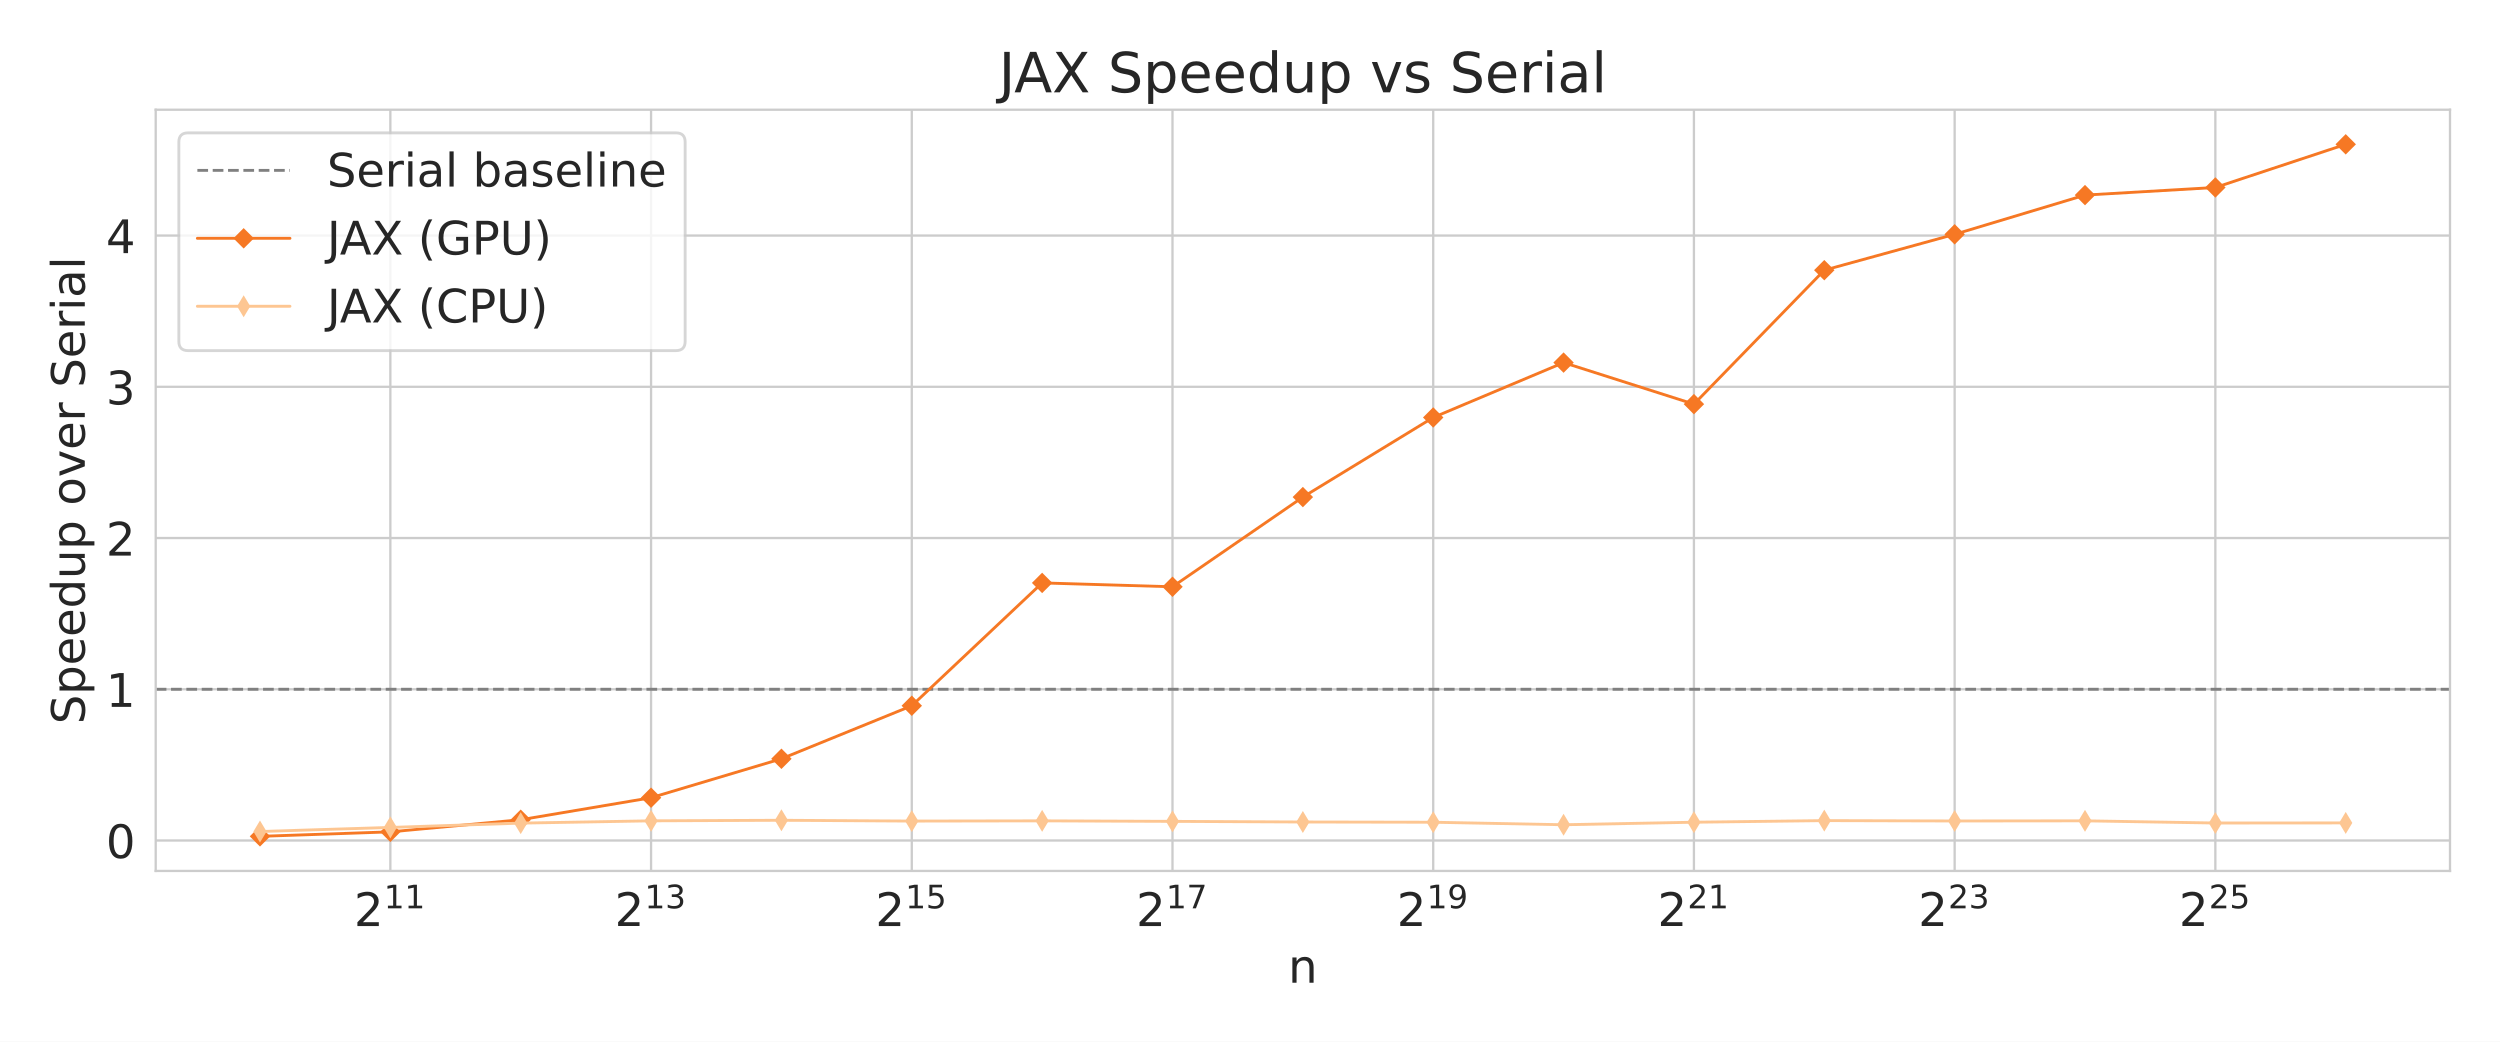
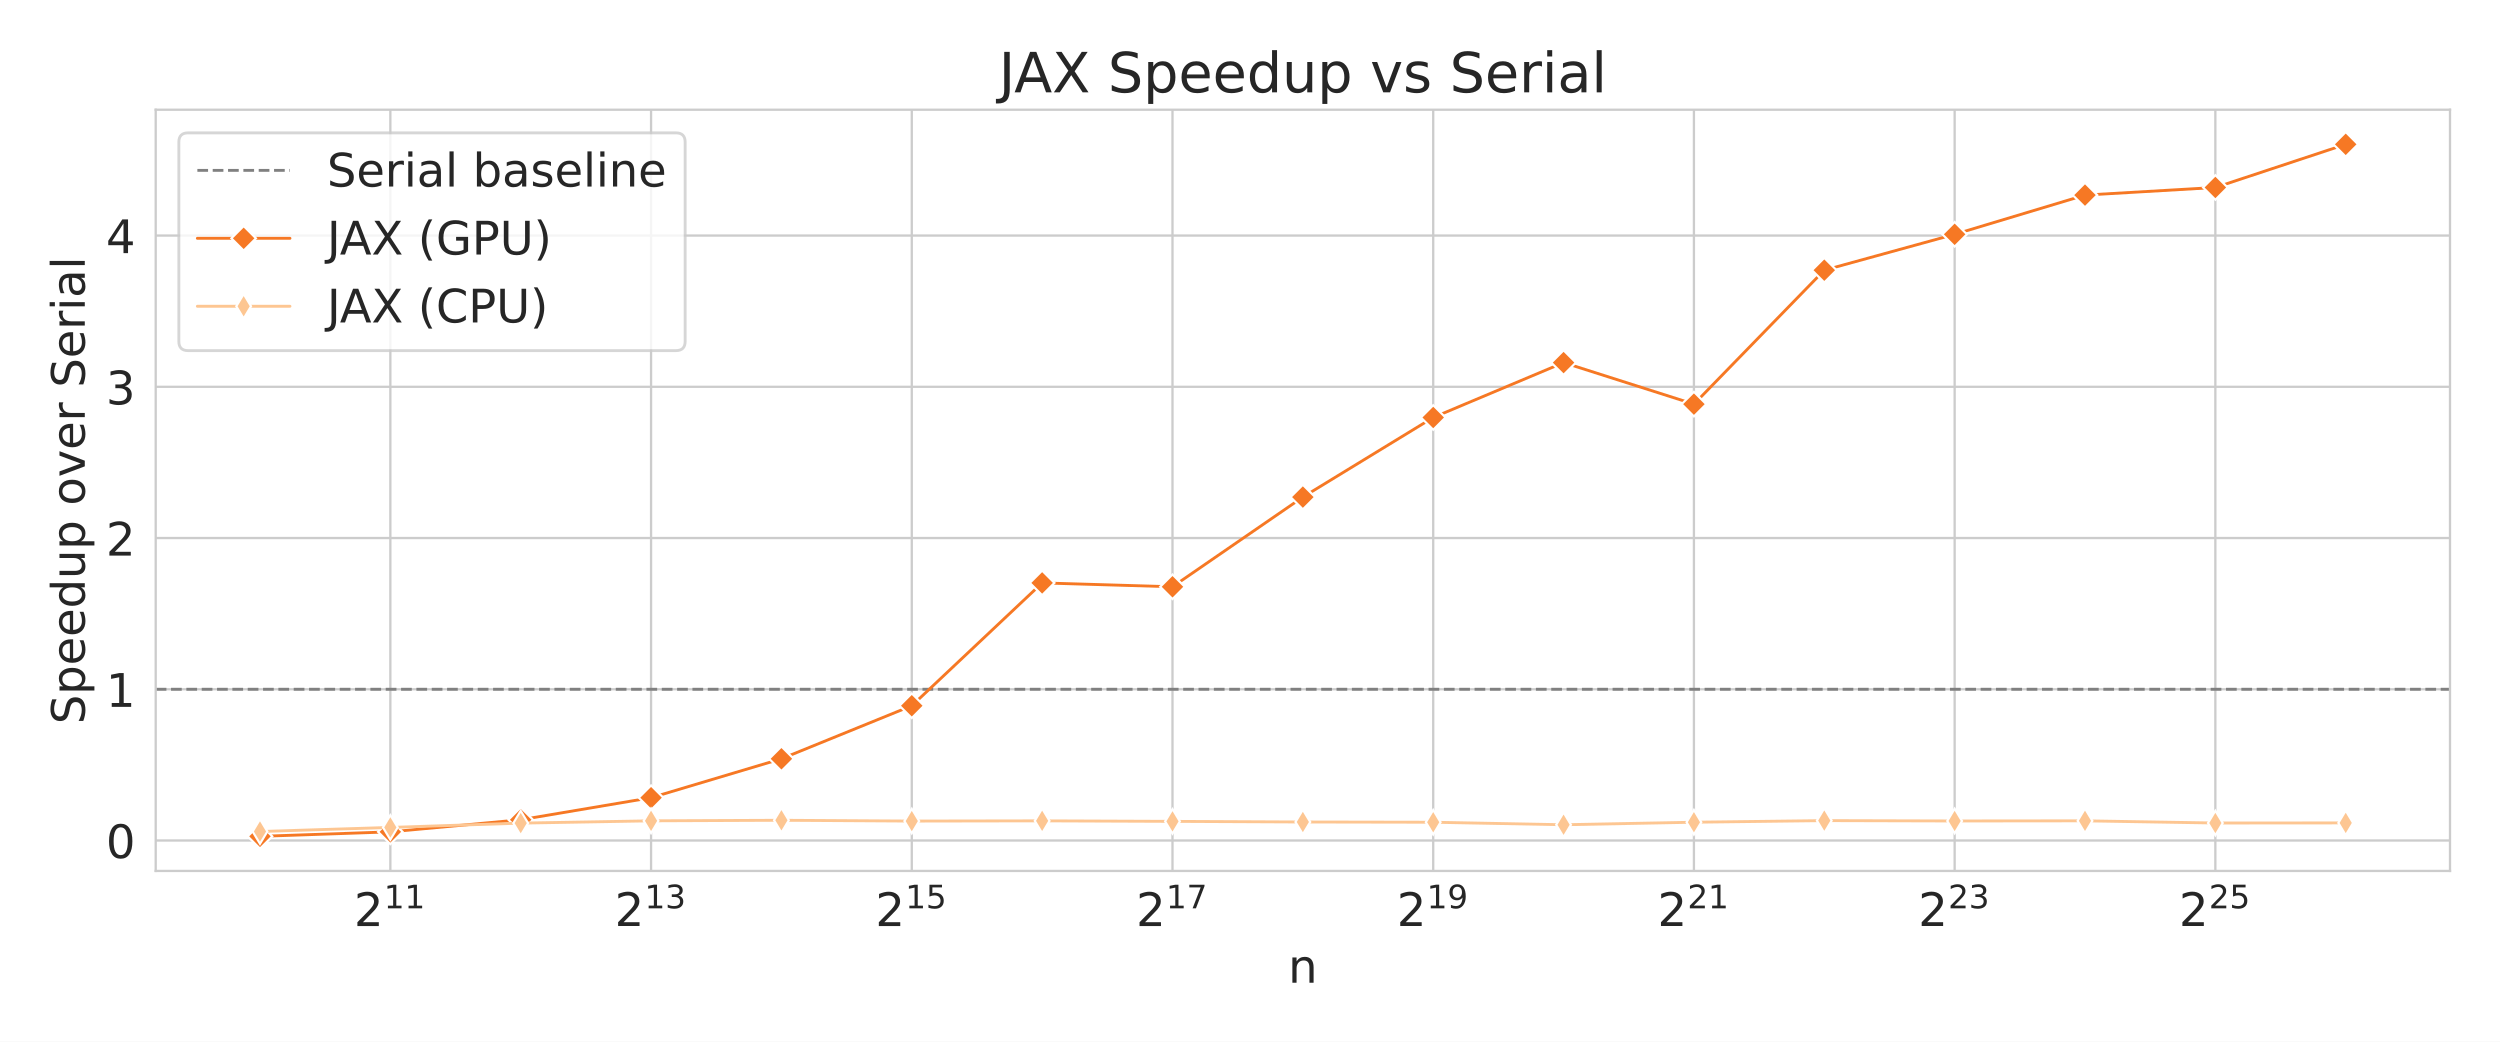
<svg xmlns="http://www.w3.org/2000/svg" xmlns:xlink="http://www.w3.org/1999/xlink" width="864pt" height="360pt" viewBox="0 0 864 360" version="1.1">
  <defs>
    <style type="text/css">*{stroke-linejoin: round; stroke-linecap: butt}</style>
  </defs>
  <g id="figure_1">
    <g id="patch_1">
      <path d="M 0 360  L 864 360  L 864 0  L 0 0  z " style="fill: #ffffff" />
    </g>
    <g id="axes_1">
      <g id="patch_2">
        <path d="M 53.81 301  L 846.72 301  L 846.72 37.92  L 53.81 37.92  z " style="fill: #ffffff" />
      </g>
      <g id="matplotlib.axis_1">
        <g id="xtick_1">
          <g id="line2d_1">
-             <path d="M 134.903 301  L 134.903 37.92  " clip-path="url(#p041d0b542e)" style="fill: none; stroke: #cccccc; stroke-width: 0.8; stroke-linecap: round" />
+             <path d="M 134.903 301  L 134.903 37.92  " clip-path="url(#pbc9be58226)" style="fill: none; stroke: #cccccc; stroke-width: 0.8; stroke-linecap: round" />
          </g>
          <g id="text_1">
            <g style="fill: #262626" transform="translate(122.3431 320.1575) scale(0.16 -0.16)">
              <defs>
                <path id="DejaVuSans-32" d="M 1228 531  L 3431 531  L 3431 0  L 469 0  L 469 531  Q 828 903 1448 1529  Q 2069 2156 2228 2338  Q 2531 2678 2651 2914  Q 2772 3150 2772 3378  Q 2772 3750 2511 3984  Q 2250 4219 1831 4219  Q 1534 4219 1204 4116  Q 875 4013 500 3803  L 500 4441  Q 881 4594 1212 4672  Q 1544 4750 1819 4750  Q 2544 4750 2975 4387  Q 3406 4025 3406 3419  Q 3406 3131 3298 2873  Q 3191 2616 2906 2266  Q 2828 2175 2409 1742  Q 1991 1309 1228 531  z " transform="scale(0.015625)" />
                <path id="DejaVuSans-31" d="M 794 531  L 1825 531  L 1825 4091  L 703 3866  L 703 4441  L 1819 4666  L 2450 4666  L 2450 531  L 3481 531  L 3481 0  L 794 0  L 794 531  z " transform="scale(0.015625)" />
              </defs>
              <use xlink:href="#DejaVuSans-32" transform="translate(0 0.684375)" />
              <use xlink:href="#DejaVuSans-31" transform="translate(64.58008 38.96563) scale(0.7)" />
              <use xlink:href="#DejaVuSans-31" transform="translate(109.1162 38.96563) scale(0.7)" />
            </g>
          </g>
        </g>
        <g id="xtick_2">
          <g id="line2d_2">
-             <path d="M 225.006 301  L 225.006 37.92  " clip-path="url(#p041d0b542e)" style="fill: none; stroke: #cccccc; stroke-width: 0.8; stroke-linecap: round" />
+             <path d="M 225.006 301  L 225.006 37.92  " clip-path="url(#pbc9be58226)" style="fill: none; stroke: #cccccc; stroke-width: 0.8; stroke-linecap: round" />
          </g>
          <g id="text_2">
            <g style="fill: #262626" transform="translate(212.4465 320.1575) scale(0.16 -0.16)">
              <defs>
                <path id="DejaVuSans-33" d="M 2597 2516  Q 3050 2419 3304 2112  Q 3559 1806 3559 1356  Q 3559 666 3084 287  Q 2609 -91 1734 -91  Q 1441 -91 1130 -33  Q 819 25 488 141  L 488 750  Q 750 597 1062 519  Q 1375 441 1716 441  Q 2309 441 2620 675  Q 2931 909 2931 1356  Q 2931 1769 2642 2001  Q 2353 2234 1838 2234  L 1294 2234  L 1294 2753  L 1863 2753  Q 2328 2753 2575 2939  Q 2822 3125 2822 3475  Q 2822 3834 2567 4026  Q 2313 4219 1838 4219  Q 1578 4219 1281 4162  Q 984 4106 628 3988  L 628 4550  Q 988 4650 1302 4700  Q 1616 4750 1894 4750  Q 2613 4750 3031 4423  Q 3450 4097 3450 3541  Q 3450 3153 3228 2886  Q 3006 2619 2597 2516  z " transform="scale(0.015625)" />
              </defs>
              <use xlink:href="#DejaVuSans-32" transform="translate(0 0.765625)" />
              <use xlink:href="#DejaVuSans-31" transform="translate(64.58008 39.04688) scale(0.7)" />
              <use xlink:href="#DejaVuSans-33" transform="translate(109.1162 39.04688) scale(0.7)" />
            </g>
          </g>
        </g>
        <g id="xtick_3">
          <g id="line2d_3">
-             <path d="M 315.11 301  L 315.11 37.92  " clip-path="url(#p041d0b542e)" style="fill: none; stroke: #cccccc; stroke-width: 0.8; stroke-linecap: round" />
+             <path d="M 315.11 301  L 315.11 37.92  " clip-path="url(#pbc9be58226)" style="fill: none; stroke: #cccccc; stroke-width: 0.8; stroke-linecap: round" />
          </g>
          <g id="text_3">
            <g style="fill: #262626" transform="translate(302.5499 320.1575) scale(0.16 -0.16)">
              <defs>
                <path id="DejaVuSans-35" d="M 691 4666  L 3169 4666  L 3169 4134  L 1269 4134  L 1269 2991  Q 1406 3038 1543 3061  Q 1681 3084 1819 3084  Q 2600 3084 3056 2656  Q 3513 2228 3513 1497  Q 3513 744 3044 326  Q 2575 -91 1722 -91  Q 1428 -91 1123 -41  Q 819 9 494 109  L 494 744  Q 775 591 1075 516  Q 1375 441 1709 441  Q 2250 441 2565 725  Q 2881 1009 2881 1497  Q 2881 1984 2565 2268  Q 2250 2553 1709 2553  Q 1456 2553 1204 2497  Q 953 2441 691 2322  L 691 4666  z " transform="scale(0.015625)" />
              </defs>
              <use xlink:href="#DejaVuSans-32" transform="translate(0 0.684375)" />
              <use xlink:href="#DejaVuSans-31" transform="translate(64.58008 38.96563) scale(0.7)" />
              <use xlink:href="#DejaVuSans-35" transform="translate(109.1162 38.96563) scale(0.7)" />
            </g>
          </g>
        </g>
        <g id="xtick_4">
          <g id="line2d_4">
-             <path d="M 405.213 301  L 405.213 37.92  " clip-path="url(#p041d0b542e)" style="fill: none; stroke: #cccccc; stroke-width: 0.8; stroke-linecap: round" />
+             <path d="M 405.213 301  L 405.213 37.92  " clip-path="url(#pbc9be58226)" style="fill: none; stroke: #cccccc; stroke-width: 0.8; stroke-linecap: round" />
          </g>
          <g id="text_4">
            <g style="fill: #262626" transform="translate(392.6533 320.1575) scale(0.16 -0.16)">
              <defs>
                <path id="DejaVuSans-37" d="M 525 4666  L 3525 4666  L 3525 4397  L 1831 0  L 1172 0  L 2766 4134  L 525 4134  L 525 4666  z " transform="scale(0.015625)" />
              </defs>
              <use xlink:href="#DejaVuSans-32" transform="translate(0 0.684375)" />
              <use xlink:href="#DejaVuSans-31" transform="translate(64.58008 38.96563) scale(0.7)" />
              <use xlink:href="#DejaVuSans-37" transform="translate(109.1162 38.96563) scale(0.7)" />
            </g>
          </g>
        </g>
        <g id="xtick_5">
          <g id="line2d_5">
-             <path d="M 495.317 301  L 495.317 37.92  " clip-path="url(#p041d0b542e)" style="fill: none; stroke: #cccccc; stroke-width: 0.8; stroke-linecap: round" />
+             <path d="M 495.317 301  L 495.317 37.92  " clip-path="url(#pbc9be58226)" style="fill: none; stroke: #cccccc; stroke-width: 0.8; stroke-linecap: round" />
          </g>
          <g id="text_5">
            <g style="fill: #262626" transform="translate(482.7567 320.1575) scale(0.16 -0.16)">
              <defs>
                <path id="DejaVuSans-39" d="M 703 97  L 703 672  Q 941 559 1184 500  Q 1428 441 1663 441  Q 2288 441 2617 861  Q 2947 1281 2994 2138  Q 2813 1869 2534 1725  Q 2256 1581 1919 1581  Q 1219 1581 811 2004  Q 403 2428 403 3163  Q 403 3881 828 4315  Q 1253 4750 1959 4750  Q 2769 4750 3195 4129  Q 3622 3509 3622 2328  Q 3622 1225 3098 567  Q 2575 -91 1691 -91  Q 1453 -91 1209 -44  Q 966 3 703 97  z M 1959 2075  Q 2384 2075 2632 2365  Q 2881 2656 2881 3163  Q 2881 3666 2632 3958  Q 2384 4250 1959 4250  Q 1534 4250 1286 3958  Q 1038 3666 1038 3163  Q 1038 2656 1286 2365  Q 1534 2075 1959 2075  z " transform="scale(0.015625)" />
              </defs>
              <use xlink:href="#DejaVuSans-32" transform="translate(0 0.765625)" />
              <use xlink:href="#DejaVuSans-31" transform="translate(64.58008 39.04688) scale(0.7)" />
              <use xlink:href="#DejaVuSans-39" transform="translate(109.1162 39.04688) scale(0.7)" />
            </g>
          </g>
        </g>
        <g id="xtick_6">
          <g id="line2d_6">
-             <path d="M 585.42 301  L 585.42 37.92  " clip-path="url(#p041d0b542e)" style="fill: none; stroke: #cccccc; stroke-width: 0.8; stroke-linecap: round" />
+             <path d="M 585.42 301  L 585.42 37.92  " clip-path="url(#pbc9be58226)" style="fill: none; stroke: #cccccc; stroke-width: 0.8; stroke-linecap: round" />
          </g>
          <g id="text_6">
            <g style="fill: #262626" transform="translate(572.8601 320.1575) scale(0.16 -0.16)">
              <use xlink:href="#DejaVuSans-32" transform="translate(0 0.765625)" />
              <use xlink:href="#DejaVuSans-32" transform="translate(64.58008 39.04688) scale(0.7)" />
              <use xlink:href="#DejaVuSans-31" transform="translate(109.1162 39.04688) scale(0.7)" />
            </g>
          </g>
        </g>
        <g id="xtick_7">
          <g id="line2d_7">
-             <path d="M 675.524 301  L 675.524 37.92  " clip-path="url(#p041d0b542e)" style="fill: none; stroke: #cccccc; stroke-width: 0.8; stroke-linecap: round" />
+             <path d="M 675.524 301  L 675.524 37.92  " clip-path="url(#pbc9be58226)" style="fill: none; stroke: #cccccc; stroke-width: 0.8; stroke-linecap: round" />
          </g>
          <g id="text_7">
            <g style="fill: #262626" transform="translate(662.9635 320.1575) scale(0.16 -0.16)">
              <use xlink:href="#DejaVuSans-32" transform="translate(0 0.765625)" />
              <use xlink:href="#DejaVuSans-32" transform="translate(64.58008 39.04688) scale(0.7)" />
              <use xlink:href="#DejaVuSans-33" transform="translate(109.1162 39.04688) scale(0.7)" />
            </g>
          </g>
        </g>
        <g id="xtick_8">
          <g id="line2d_8">
-             <path d="M 765.627 301  L 765.627 37.92  " clip-path="url(#p041d0b542e)" style="fill: none; stroke: #cccccc; stroke-width: 0.8; stroke-linecap: round" />
+             <path d="M 765.627 301  L 765.627 37.92  " clip-path="url(#pbc9be58226)" style="fill: none; stroke: #cccccc; stroke-width: 0.8; stroke-linecap: round" />
          </g>
          <g id="text_8">
            <g style="fill: #262626" transform="translate(753.0669 320.1575) scale(0.16 -0.16)">
              <use xlink:href="#DejaVuSans-32" transform="translate(0 0.765625)" />
              <use xlink:href="#DejaVuSans-32" transform="translate(64.58008 39.04688) scale(0.7)" />
              <use xlink:href="#DejaVuSans-35" transform="translate(109.1162 39.04688) scale(0.7)" />
            </g>
          </g>
        </g>
        <g id="text_9">
          <g style="fill: #262626" transform="translate(445.195 339.6425) scale(0.16 -0.16)">
            <defs>
              <path id="DejaVuSans-6e" d="M 3513 2113  L 3513 0  L 2938 0  L 2938 2094  Q 2938 2591 2744 2837  Q 2550 3084 2163 3084  Q 1697 3084 1428 2787  Q 1159 2491 1159 1978  L 1159 0  L 581 0  L 581 3500  L 1159 3500  L 1159 2956  Q 1366 3272 1645 3428  Q 1925 3584 2291 3584  Q 2894 3584 3203 3211  Q 3513 2838 3513 2113  z " transform="scale(0.015625)" />
            </defs>
            <use xlink:href="#DejaVuSans-6e" />
          </g>
        </g>
      </g>
      <g id="matplotlib.axis_2">
        <g id="ytick_1">
          <g id="line2d_9">
-             <path d="M 53.81 290.473  L 846.72 290.473  " clip-path="url(#p041d0b542e)" style="fill: none; stroke: #cccccc; stroke-width: 0.8; stroke-linecap: round" />
+             <path d="M 53.81 290.473  L 846.72 290.473  " clip-path="url(#pbc9be58226)" style="fill: none; stroke: #cccccc; stroke-width: 0.8; stroke-linecap: round" />
          </g>
          <g id="text_10">
            <g style="fill: #262626" transform="translate(36.63 296.552) scale(0.16 -0.16)">
              <defs>
                <path id="DejaVuSans-30" d="M 2034 4250  Q 1547 4250 1301 3770  Q 1056 3291 1056 2328  Q 1056 1369 1301 889  Q 1547 409 2034 409  Q 2525 409 2770 889  Q 3016 1369 3016 2328  Q 3016 3291 2770 3770  Q 2525 4250 2034 4250  z M 2034 4750  Q 2819 4750 3233 4129  Q 3647 3509 3647 2328  Q 3647 1150 3233 529  Q 2819 -91 2034 -91  Q 1250 -91 836 529  Q 422 1150 422 2328  Q 422 3509 836 4129  Q 1250 4750 2034 4750  z " transform="scale(0.015625)" />
              </defs>
              <use xlink:href="#DejaVuSans-30" />
            </g>
          </g>
        </g>
        <g id="ytick_2">
          <g id="line2d_10">
-             <path d="M 53.81 238.209  L 846.72 238.209  " clip-path="url(#p041d0b542e)" style="fill: none; stroke: #cccccc; stroke-width: 0.8; stroke-linecap: round" />
+             <path d="M 53.81 238.209  L 846.72 238.209  " clip-path="url(#pbc9be58226)" style="fill: none; stroke: #cccccc; stroke-width: 0.8; stroke-linecap: round" />
          </g>
          <g id="text_11">
            <g style="fill: #262626" transform="translate(36.63 244.2874) scale(0.16 -0.16)">
              <use xlink:href="#DejaVuSans-31" />
            </g>
          </g>
        </g>
        <g id="ytick_3">
          <g id="line2d_11">
-             <path d="M 53.81 185.944  L 846.72 185.944  " clip-path="url(#p041d0b542e)" style="fill: none; stroke: #cccccc; stroke-width: 0.8; stroke-linecap: round" />
+             <path d="M 53.81 185.944  L 846.72 185.944  " clip-path="url(#pbc9be58226)" style="fill: none; stroke: #cccccc; stroke-width: 0.8; stroke-linecap: round" />
          </g>
          <g id="text_12">
            <g style="fill: #262626" transform="translate(36.63 192.0227) scale(0.16 -0.16)">
              <use xlink:href="#DejaVuSans-32" />
            </g>
          </g>
        </g>
        <g id="ytick_4">
          <g id="line2d_12">
-             <path d="M 53.81 133.679  L 846.72 133.679  " clip-path="url(#p041d0b542e)" style="fill: none; stroke: #cccccc; stroke-width: 0.8; stroke-linecap: round" />
+             <path d="M 53.81 133.679  L 846.72 133.679  " clip-path="url(#pbc9be58226)" style="fill: none; stroke: #cccccc; stroke-width: 0.8; stroke-linecap: round" />
          </g>
          <g id="text_13">
            <g style="fill: #262626" transform="translate(36.63 139.7581) scale(0.16 -0.16)">
              <use xlink:href="#DejaVuSans-33" />
            </g>
          </g>
        </g>
        <g id="ytick_5">
          <g id="line2d_13">
-             <path d="M 53.81 81.415  L 846.72 81.415  " clip-path="url(#p041d0b542e)" style="fill: none; stroke: #cccccc; stroke-width: 0.8; stroke-linecap: round" />
+             <path d="M 53.81 81.415  L 846.72 81.415  " clip-path="url(#pbc9be58226)" style="fill: none; stroke: #cccccc; stroke-width: 0.8; stroke-linecap: round" />
          </g>
          <g id="text_14">
            <g style="fill: #262626" transform="translate(36.63 87.49346) scale(0.16 -0.16)">
              <defs>
                <path id="DejaVuSans-34" d="M 2419 4116  L 825 1625  L 2419 1625  L 2419 4116  z M 2253 4666  L 3047 4666  L 3047 1625  L 3713 1625  L 3713 1100  L 3047 1100  L 3047 0  L 2419 0  L 2419 1100  L 313 1100  L 313 1709  L 2253 4666  z " transform="scale(0.015625)" />
              </defs>
              <use xlink:href="#DejaVuSans-34" />
            </g>
          </g>
        </g>
        <g id="text_15">
          <g style="fill: #262626" transform="translate(29.3025 250.2537) rotate(-90) scale(0.16 -0.16)">
            <defs>
              <path id="DejaVuSans-53" d="M 3425 4513  L 3425 3897  Q 3066 4069 2747 4153  Q 2428 4238 2131 4238  Q 1616 4238 1336 4038  Q 1056 3838 1056 3469  Q 1056 3159 1242 3001  Q 1428 2844 1947 2747  L 2328 2669  Q 3034 2534 3370 2195  Q 3706 1856 3706 1288  Q 3706 609 3251 259  Q 2797 -91 1919 -91  Q 1588 -91 1214 -16  Q 841 59 441 206  L 441 856  Q 825 641 1194 531  Q 1563 422 1919 422  Q 2459 422 2753 634  Q 3047 847 3047 1241  Q 3047 1584 2836 1778  Q 2625 1972 2144 2069  L 1759 2144  Q 1053 2284 737 2584  Q 422 2884 422 3419  Q 422 4038 858 4394  Q 1294 4750 2059 4750  Q 2388 4750 2728 4690  Q 3069 4631 3425 4513  z " transform="scale(0.015625)" />
              <path id="DejaVuSans-70" d="M 1159 525  L 1159 -1331  L 581 -1331  L 581 3500  L 1159 3500  L 1159 2969  Q 1341 3281 1617 3432  Q 1894 3584 2278 3584  Q 2916 3584 3314 3078  Q 3713 2572 3713 1747  Q 3713 922 3314 415  Q 2916 -91 2278 -91  Q 1894 -91 1617 61  Q 1341 213 1159 525  z M 3116 1747  Q 3116 2381 2855 2742  Q 2594 3103 2138 3103  Q 1681 3103 1420 2742  Q 1159 2381 1159 1747  Q 1159 1113 1420 752  Q 1681 391 2138 391  Q 2594 391 2855 752  Q 3116 1113 3116 1747  z " transform="scale(0.015625)" />
              <path id="DejaVuSans-65" d="M 3597 1894  L 3597 1613  L 953 1613  Q 991 1019 1311 708  Q 1631 397 2203 397  Q 2534 397 2845 478  Q 3156 559 3463 722  L 3463 178  Q 3153 47 2828 -22  Q 2503 -91 2169 -91  Q 1331 -91 842 396  Q 353 884 353 1716  Q 353 2575 817 3079  Q 1281 3584 2069 3584  Q 2775 3584 3186 3129  Q 3597 2675 3597 1894  z M 3022 2063  Q 3016 2534 2758 2815  Q 2500 3097 2075 3097  Q 1594 3097 1305 2825  Q 1016 2553 972 2059  L 3022 2063  z " transform="scale(0.015625)" />
              <path id="DejaVuSans-64" d="M 2906 2969  L 2906 4863  L 3481 4863  L 3481 0  L 2906 0  L 2906 525  Q 2725 213 2448 61  Q 2172 -91 1784 -91  Q 1150 -91 751 415  Q 353 922 353 1747  Q 353 2572 751 3078  Q 1150 3584 1784 3584  Q 2172 3584 2448 3432  Q 2725 3281 2906 2969  z M 947 1747  Q 947 1113 1208 752  Q 1469 391 1925 391  Q 2381 391 2643 752  Q 2906 1113 2906 1747  Q 2906 2381 2643 2742  Q 2381 3103 1925 3103  Q 1469 3103 1208 2742  Q 947 2381 947 1747  z " transform="scale(0.015625)" />
              <path id="DejaVuSans-75" d="M 544 1381  L 544 3500  L 1119 3500  L 1119 1403  Q 1119 906 1312 657  Q 1506 409 1894 409  Q 2359 409 2629 706  Q 2900 1003 2900 1516  L 2900 3500  L 3475 3500  L 3475 0  L 2900 0  L 2900 538  Q 2691 219 2414 64  Q 2138 -91 1772 -91  Q 1169 -91 856 284  Q 544 659 544 1381  z M 1991 3584  L 1991 3584  z " transform="scale(0.015625)" />
              <path id="DejaVuSans-20" transform="scale(0.015625)" />
              <path id="DejaVuSans-6f" d="M 1959 3097  Q 1497 3097 1228 2736  Q 959 2375 959 1747  Q 959 1119 1226 758  Q 1494 397 1959 397  Q 2419 397 2687 759  Q 2956 1122 2956 1747  Q 2956 2369 2687 2733  Q 2419 3097 1959 3097  z M 1959 3584  Q 2709 3584 3137 3096  Q 3566 2609 3566 1747  Q 3566 888 3137 398  Q 2709 -91 1959 -91  Q 1206 -91 779 398  Q 353 888 353 1747  Q 353 2609 779 3096  Q 1206 3584 1959 3584  z " transform="scale(0.015625)" />
              <path id="DejaVuSans-76" d="M 191 3500  L 800 3500  L 1894 563  L 2988 3500  L 3597 3500  L 2284 0  L 1503 0  L 191 3500  z " transform="scale(0.015625)" />
              <path id="DejaVuSans-72" d="M 2631 2963  Q 2534 3019 2420 3045  Q 2306 3072 2169 3072  Q 1681 3072 1420 2755  Q 1159 2438 1159 1844  L 1159 0  L 581 0  L 581 3500  L 1159 3500  L 1159 2956  Q 1341 3275 1631 3429  Q 1922 3584 2338 3584  Q 2397 3584 2469 3576  Q 2541 3569 2628 3553  L 2631 2963  z " transform="scale(0.015625)" />
              <path id="DejaVuSans-69" d="M 603 3500  L 1178 3500  L 1178 0  L 603 0  L 603 3500  z M 603 4863  L 1178 4863  L 1178 4134  L 603 4134  L 603 4863  z " transform="scale(0.015625)" />
              <path id="DejaVuSans-61" d="M 2194 1759  Q 1497 1759 1228 1600  Q 959 1441 959 1056  Q 959 750 1161 570  Q 1363 391 1709 391  Q 2188 391 2477 730  Q 2766 1069 2766 1631  L 2766 1759  L 2194 1759  z M 3341 1997  L 3341 0  L 2766 0  L 2766 531  Q 2569 213 2275 61  Q 1981 -91 1556 -91  Q 1019 -91 701 211  Q 384 513 384 1019  Q 384 1609 779 1909  Q 1175 2209 1959 2209  L 2766 2209  L 2766 2266  Q 2766 2663 2505 2880  Q 2244 3097 1772 3097  Q 1472 3097 1187 3025  Q 903 2953 641 2809  L 641 3341  Q 956 3463 1253 3523  Q 1550 3584 1831 3584  Q 2591 3584 2966 3190  Q 3341 2797 3341 1997  z " transform="scale(0.015625)" />
              <path id="DejaVuSans-6c" d="M 603 4863  L 1178 4863  L 1178 0  L 603 0  L 603 4863  z " transform="scale(0.015625)" />
            </defs>
            <use xlink:href="#DejaVuSans-53" />
            <use xlink:href="#DejaVuSans-70" x="63.477" />
            <use xlink:href="#DejaVuSans-65" x="126.953" />
            <use xlink:href="#DejaVuSans-65" x="188.477" />
            <use xlink:href="#DejaVuSans-64" x="250" />
            <use xlink:href="#DejaVuSans-75" x="313.477" />
            <use xlink:href="#DejaVuSans-70" x="376.855" />
            <use xlink:href="#DejaVuSans-20" x="440.332" />
            <use xlink:href="#DejaVuSans-6f" x="472.119" />
            <use xlink:href="#DejaVuSans-76" x="533.301" />
            <use xlink:href="#DejaVuSans-65" x="592.48" />
            <use xlink:href="#DejaVuSans-72" x="654.004" />
            <use xlink:href="#DejaVuSans-20" x="695.117" />
            <use xlink:href="#DejaVuSans-53" x="726.904" />
            <use xlink:href="#DejaVuSans-65" x="790.381" />
            <use xlink:href="#DejaVuSans-72" x="851.904" />
            <use xlink:href="#DejaVuSans-69" x="893.018" />
            <use xlink:href="#DejaVuSans-61" x="920.801" />
            <use xlink:href="#DejaVuSans-6c" x="982.08" />
          </g>
        </g>
      </g>
+       <g id="PolyCollection_1" />
+       <g id="PolyCollection_2" />
      <g id="line2d_14">
-         <path d="M 53.81 238.209  L 846.72 238.209  " clip-path="url(#p041d0b542e)" style="fill: none; stroke-dasharray: 3.7,1.6; stroke-dashoffset: 0; stroke: #808080" />
+         <path d="M 53.81 238.209  L 846.72 238.209  " clip-path="url(#pbc9be58226)" style="fill: none; stroke-dasharray: 3.7,1.6; stroke-dashoffset: 0; stroke: #808080" />
      </g>
      <g id="line2d_15">
-         <path d="M 89.851 289.042  L 134.903 287.486  L 179.955 283.301  L 225.006 275.687  L 270.058 262.235  L 315.11 243.904  L 360.162 201.454  L 405.213 202.79  L 450.265 171.79  L 495.317 144.282  L 540.368 125.316  L 585.42 139.673  L 630.472 93.375  L 675.524 80.979  L 720.575 67.425  L 765.627 64.79  L 810.679 49.878  " clip-path="url(#p041d0b542e)" style="fill: none; stroke: #f67824; stroke-linecap: round" />
+         <path d="M 89.851 289.042  L 134.903 287.486  L 179.955 283.301  L 225.006 275.687  L 270.058 262.235  L 315.11 243.904  L 360.162 201.454  L 405.213 202.79  L 450.265 171.79  L 495.317 144.282  L 540.368 125.316  L 585.42 139.673  L 630.472 93.375  L 675.524 80.979  L 720.575 67.425  L 765.627 64.79  L 810.679 49.878  " clip-path="url(#pbc9be58226)" style="fill: none; stroke: #f67824; stroke-linecap: round" />
        <defs>
-           <path id="maca4655343" d="M -0 2.828  L 2.828 0  L 0 -2.828  L -2.828 -0  z " style="stroke: #f67824; stroke-linejoin: miter" />
+           <path id="mffba0456a5" d="M -0 4.243  L 4.243 0  L 0 -4.243  L -4.243 -0  z " style="stroke: #ffffff; stroke-width: 0.75; stroke-linejoin: miter" />
        </defs>
-         <g clip-path="url(#p041d0b542e)">
-           <use xlink:href="#maca4655343" x="89.851" y="289.042" style="fill: #f67824; stroke: #f67824; stroke-linejoin: miter" />
-           <use xlink:href="#maca4655343" x="134.903" y="287.486" style="fill: #f67824; stroke: #f67824; stroke-linejoin: miter" />
-           <use xlink:href="#maca4655343" x="179.955" y="283.301" style="fill: #f67824; stroke: #f67824; stroke-linejoin: miter" />
-           <use xlink:href="#maca4655343" x="225.006" y="275.687" style="fill: #f67824; stroke: #f67824; stroke-linejoin: miter" />
-           <use xlink:href="#maca4655343" x="270.058" y="262.235" style="fill: #f67824; stroke: #f67824; stroke-linejoin: miter" />
-           <use xlink:href="#maca4655343" x="315.11" y="243.904" style="fill: #f67824; stroke: #f67824; stroke-linejoin: miter" />
-           <use xlink:href="#maca4655343" x="360.162" y="201.454" style="fill: #f67824; stroke: #f67824; stroke-linejoin: miter" />
-           <use xlink:href="#maca4655343" x="405.213" y="202.79" style="fill: #f67824; stroke: #f67824; stroke-linejoin: miter" />
-           <use xlink:href="#maca4655343" x="450.265" y="171.79" style="fill: #f67824; stroke: #f67824; stroke-linejoin: miter" />
-           <use xlink:href="#maca4655343" x="495.317" y="144.282" style="fill: #f67824; stroke: #f67824; stroke-linejoin: miter" />
-           <use xlink:href="#maca4655343" x="540.368" y="125.316" style="fill: #f67824; stroke: #f67824; stroke-linejoin: miter" />
-           <use xlink:href="#maca4655343" x="585.42" y="139.673" style="fill: #f67824; stroke: #f67824; stroke-linejoin: miter" />
-           <use xlink:href="#maca4655343" x="630.472" y="93.375" style="fill: #f67824; stroke: #f67824; stroke-linejoin: miter" />
-           <use xlink:href="#maca4655343" x="675.524" y="80.979" style="fill: #f67824; stroke: #f67824; stroke-linejoin: miter" />
-           <use xlink:href="#maca4655343" x="720.575" y="67.425" style="fill: #f67824; stroke: #f67824; stroke-linejoin: miter" />
-           <use xlink:href="#maca4655343" x="765.627" y="64.79" style="fill: #f67824; stroke: #f67824; stroke-linejoin: miter" />
-           <use xlink:href="#maca4655343" x="810.679" y="49.878" style="fill: #f67824; stroke: #f67824; stroke-linejoin: miter" />
+         <g clip-path="url(#pbc9be58226)">
+           <use xlink:href="#mffba0456a5" x="89.851" y="289.042" style="fill: #f67824; stroke: #ffffff; stroke-width: 0.75; stroke-linejoin: miter" />
+           <use xlink:href="#mffba0456a5" x="134.903" y="287.486" style="fill: #f67824; stroke: #ffffff; stroke-width: 0.75; stroke-linejoin: miter" />
+           <use xlink:href="#mffba0456a5" x="179.955" y="283.301" style="fill: #f67824; stroke: #ffffff; stroke-width: 0.75; stroke-linejoin: miter" />
+           <use xlink:href="#mffba0456a5" x="225.006" y="275.687" style="fill: #f67824; stroke: #ffffff; stroke-width: 0.75; stroke-linejoin: miter" />
+           <use xlink:href="#mffba0456a5" x="270.058" y="262.235" style="fill: #f67824; stroke: #ffffff; stroke-width: 0.75; stroke-linejoin: miter" />
+           <use xlink:href="#mffba0456a5" x="315.11" y="243.904" style="fill: #f67824; stroke: #ffffff; stroke-width: 0.75; stroke-linejoin: miter" />
+           <use xlink:href="#mffba0456a5" x="360.162" y="201.454" style="fill: #f67824; stroke: #ffffff; stroke-width: 0.75; stroke-linejoin: miter" />
+           <use xlink:href="#mffba0456a5" x="405.213" y="202.79" style="fill: #f67824; stroke: #ffffff; stroke-width: 0.75; stroke-linejoin: miter" />
+           <use xlink:href="#mffba0456a5" x="450.265" y="171.79" style="fill: #f67824; stroke: #ffffff; stroke-width: 0.75; stroke-linejoin: miter" />
+           <use xlink:href="#mffba0456a5" x="495.317" y="144.282" style="fill: #f67824; stroke: #ffffff; stroke-width: 0.75; stroke-linejoin: miter" />
+           <use xlink:href="#mffba0456a5" x="540.368" y="125.316" style="fill: #f67824; stroke: #ffffff; stroke-width: 0.75; stroke-linejoin: miter" />
+           <use xlink:href="#mffba0456a5" x="585.42" y="139.673" style="fill: #f67824; stroke: #ffffff; stroke-width: 0.75; stroke-linejoin: miter" />
+           <use xlink:href="#mffba0456a5" x="630.472" y="93.375" style="fill: #f67824; stroke: #ffffff; stroke-width: 0.75; stroke-linejoin: miter" />
+           <use xlink:href="#mffba0456a5" x="675.524" y="80.979" style="fill: #f67824; stroke: #ffffff; stroke-width: 0.75; stroke-linejoin: miter" />
+           <use xlink:href="#mffba0456a5" x="720.575" y="67.425" style="fill: #f67824; stroke: #ffffff; stroke-width: 0.75; stroke-linejoin: miter" />
+           <use xlink:href="#mffba0456a5" x="765.627" y="64.79" style="fill: #f67824; stroke: #ffffff; stroke-width: 0.75; stroke-linejoin: miter" />
+           <use xlink:href="#mffba0456a5" x="810.679" y="49.878" style="fill: #f67824; stroke: #ffffff; stroke-width: 0.75; stroke-linejoin: miter" />
        </g>
      </g>
      <g id="line2d_16">
-         <path d="M 89.851 287.37  L 134.903 285.957  L 179.955 284.47  L 225.006 283.68  L 270.058 283.486  L 315.11 283.764  L 360.162 283.684  L 405.213 283.864  L 450.265 284.08  L 495.317 284.166  L 540.368 285.034  L 585.42 284.161  L 630.472 283.602  L 675.524 283.729  L 720.575 283.678  L 765.627 284.434  L 810.679 284.398  " clip-path="url(#p041d0b542e)" style="fill: none; stroke: #fdc692; stroke-linecap: round" />
+         <path d="M 89.851 287.37  L 134.903 285.957  L 179.955 284.47  L 225.006 283.68  L 270.058 283.486  L 315.11 283.764  L 360.162 283.684  L 405.213 283.864  L 450.265 284.08  L 495.317 284.166  L 540.368 285.034  L 585.42 284.161  L 630.472 283.602  L 675.524 283.729  L 720.575 283.678  L 765.627 284.434  L 810.679 284.398  " clip-path="url(#pbc9be58226)" style="fill: none; stroke: #fdc692; stroke-linecap: round" />
        <defs>
-           <path id="m3565c99f4c" d="M -0 2.828  L 1.697 0  L 0 -2.828  L -1.697 -0  z " style="stroke: #fdc692; stroke-linejoin: miter" />
+           <path id="m7e6b6d80ec" d="M -0 4.243  L 2.546 0  L 0 -4.243  L -2.546 -0  z " style="stroke: #ffffff; stroke-width: 0.75; stroke-linejoin: miter" />
        </defs>
-         <g clip-path="url(#p041d0b542e)">
-           <use xlink:href="#m3565c99f4c" x="89.851" y="287.37" style="fill: #fdc692; stroke: #fdc692; stroke-linejoin: miter" />
-           <use xlink:href="#m3565c99f4c" x="134.903" y="285.957" style="fill: #fdc692; stroke: #fdc692; stroke-linejoin: miter" />
-           <use xlink:href="#m3565c99f4c" x="179.955" y="284.47" style="fill: #fdc692; stroke: #fdc692; stroke-linejoin: miter" />
-           <use xlink:href="#m3565c99f4c" x="225.006" y="283.68" style="fill: #fdc692; stroke: #fdc692; stroke-linejoin: miter" />
-           <use xlink:href="#m3565c99f4c" x="270.058" y="283.486" style="fill: #fdc692; stroke: #fdc692; stroke-linejoin: miter" />
-           <use xlink:href="#m3565c99f4c" x="315.11" y="283.764" style="fill: #fdc692; stroke: #fdc692; stroke-linejoin: miter" />
-           <use xlink:href="#m3565c99f4c" x="360.162" y="283.684" style="fill: #fdc692; stroke: #fdc692; stroke-linejoin: miter" />
-           <use xlink:href="#m3565c99f4c" x="405.213" y="283.864" style="fill: #fdc692; stroke: #fdc692; stroke-linejoin: miter" />
-           <use xlink:href="#m3565c99f4c" x="450.265" y="284.08" style="fill: #fdc692; stroke: #fdc692; stroke-linejoin: miter" />
-           <use xlink:href="#m3565c99f4c" x="495.317" y="284.166" style="fill: #fdc692; stroke: #fdc692; stroke-linejoin: miter" />
-           <use xlink:href="#m3565c99f4c" x="540.368" y="285.034" style="fill: #fdc692; stroke: #fdc692; stroke-linejoin: miter" />
-           <use xlink:href="#m3565c99f4c" x="585.42" y="284.161" style="fill: #fdc692; stroke: #fdc692; stroke-linejoin: miter" />
-           <use xlink:href="#m3565c99f4c" x="630.472" y="283.602" style="fill: #fdc692; stroke: #fdc692; stroke-linejoin: miter" />
-           <use xlink:href="#m3565c99f4c" x="675.524" y="283.729" style="fill: #fdc692; stroke: #fdc692; stroke-linejoin: miter" />
-           <use xlink:href="#m3565c99f4c" x="720.575" y="283.678" style="fill: #fdc692; stroke: #fdc692; stroke-linejoin: miter" />
-           <use xlink:href="#m3565c99f4c" x="765.627" y="284.434" style="fill: #fdc692; stroke: #fdc692; stroke-linejoin: miter" />
-           <use xlink:href="#m3565c99f4c" x="810.679" y="284.398" style="fill: #fdc692; stroke: #fdc692; stroke-linejoin: miter" />
+         <g clip-path="url(#pbc9be58226)">
+           <use xlink:href="#m7e6b6d80ec" x="89.851" y="287.37" style="fill: #fdc692; stroke: #ffffff; stroke-width: 0.75; stroke-linejoin: miter" />
+           <use xlink:href="#m7e6b6d80ec" x="134.903" y="285.957" style="fill: #fdc692; stroke: #ffffff; stroke-width: 0.75; stroke-linejoin: miter" />
+           <use xlink:href="#m7e6b6d80ec" x="179.955" y="284.47" style="fill: #fdc692; stroke: #ffffff; stroke-width: 0.75; stroke-linejoin: miter" />
+           <use xlink:href="#m7e6b6d80ec" x="225.006" y="283.68" style="fill: #fdc692; stroke: #ffffff; stroke-width: 0.75; stroke-linejoin: miter" />
+           <use xlink:href="#m7e6b6d80ec" x="270.058" y="283.486" style="fill: #fdc692; stroke: #ffffff; stroke-width: 0.75; stroke-linejoin: miter" />
+           <use xlink:href="#m7e6b6d80ec" x="315.11" y="283.764" style="fill: #fdc692; stroke: #ffffff; stroke-width: 0.75; stroke-linejoin: miter" />
+           <use xlink:href="#m7e6b6d80ec" x="360.162" y="283.684" style="fill: #fdc692; stroke: #ffffff; stroke-width: 0.75; stroke-linejoin: miter" />
+           <use xlink:href="#m7e6b6d80ec" x="405.213" y="283.864" style="fill: #fdc692; stroke: #ffffff; stroke-width: 0.75; stroke-linejoin: miter" />
+           <use xlink:href="#m7e6b6d80ec" x="450.265" y="284.08" style="fill: #fdc692; stroke: #ffffff; stroke-width: 0.75; stroke-linejoin: miter" />
+           <use xlink:href="#m7e6b6d80ec" x="495.317" y="284.166" style="fill: #fdc692; stroke: #ffffff; stroke-width: 0.75; stroke-linejoin: miter" />
+           <use xlink:href="#m7e6b6d80ec" x="540.368" y="285.034" style="fill: #fdc692; stroke: #ffffff; stroke-width: 0.75; stroke-linejoin: miter" />
+           <use xlink:href="#m7e6b6d80ec" x="585.42" y="284.161" style="fill: #fdc692; stroke: #ffffff; stroke-width: 0.75; stroke-linejoin: miter" />
+           <use xlink:href="#m7e6b6d80ec" x="630.472" y="283.602" style="fill: #fdc692; stroke: #ffffff; stroke-width: 0.75; stroke-linejoin: miter" />
+           <use xlink:href="#m7e6b6d80ec" x="675.524" y="283.729" style="fill: #fdc692; stroke: #ffffff; stroke-width: 0.75; stroke-linejoin: miter" />
+           <use xlink:href="#m7e6b6d80ec" x="720.575" y="283.678" style="fill: #fdc692; stroke: #ffffff; stroke-width: 0.75; stroke-linejoin: miter" />
+           <use xlink:href="#m7e6b6d80ec" x="765.627" y="284.434" style="fill: #fdc692; stroke: #ffffff; stroke-width: 0.75; stroke-linejoin: miter" />
+           <use xlink:href="#m7e6b6d80ec" x="810.679" y="284.398" style="fill: #fdc692; stroke: #ffffff; stroke-width: 0.75; stroke-linejoin: miter" />
        </g>
      </g>
      <g id="patch_3">
        <path d="M 53.81 301  L 53.81 37.92  " style="fill: none; stroke: #cccccc; stroke-width: 0.8; stroke-linejoin: miter; stroke-linecap: square" />
      </g>
      <g id="patch_4">
        <path d="M 846.72 301  L 846.72 37.92  " style="fill: none; stroke: #cccccc; stroke-width: 0.8; stroke-linejoin: miter; stroke-linecap: square" />
      </g>
      <g id="patch_5">
        <path d="M 53.81 301  L 846.72 301  " style="fill: none; stroke: #cccccc; stroke-width: 0.8; stroke-linejoin: miter; stroke-linecap: square" />
      </g>
      <g id="patch_6">
        <path d="M 53.81 37.92  L 846.72 37.92  " style="fill: none; stroke: #cccccc; stroke-width: 0.8; stroke-linejoin: miter; stroke-linecap: square" />
      </g>
      <g id="text_16">
        <g style="fill: #262626" transform="translate(345.181 31.92) scale(0.192 -0.192)">
          <defs>
            <path id="DejaVuSans-4a" d="M 628 4666  L 1259 4666  L 1259 325  Q 1259 -519 939 -900  Q 619 -1281 -91 -1281  L -331 -1281  L -331 -750  L -134 -750  Q 284 -750 456 -515  Q 628 -281 628 325  L 628 4666  z " transform="scale(0.015625)" />
            <path id="DejaVuSans-41" d="M 2188 4044  L 1331 1722  L 3047 1722  L 2188 4044  z M 1831 4666  L 2547 4666  L 4325 0  L 3669 0  L 3244 1197  L 1141 1197  L 716 0  L 50 0  L 1831 4666  z " transform="scale(0.015625)" />
            <path id="DejaVuSans-58" d="M 403 4666  L 1081 4666  L 2241 2931  L 3406 4666  L 4084 4666  L 2584 2425  L 4184 0  L 3506 0  L 2194 1984  L 872 0  L 191 0  L 1856 2491  L 403 4666  z " transform="scale(0.015625)" />
            <path id="DejaVuSans-73" d="M 2834 3397  L 2834 2853  Q 2591 2978 2328 3040  Q 2066 3103 1784 3103  Q 1356 3103 1142 2972  Q 928 2841 928 2578  Q 928 2378 1081 2264  Q 1234 2150 1697 2047  L 1894 2003  Q 2506 1872 2764 1633  Q 3022 1394 3022 966  Q 3022 478 2636 193  Q 2250 -91 1575 -91  Q 1294 -91 989 -36  Q 684 19 347 128  L 347 722  Q 666 556 975 473  Q 1284 391 1588 391  Q 1994 391 2212 530  Q 2431 669 2431 922  Q 2431 1156 2273 1281  Q 2116 1406 1581 1522  L 1381 1569  Q 847 1681 609 1914  Q 372 2147 372 2553  Q 372 3047 722 3315  Q 1072 3584 1716 3584  Q 2034 3584 2315 3537  Q 2597 3491 2834 3397  z " transform="scale(0.015625)" />
          </defs>
          <use xlink:href="#DejaVuSans-4a" />
          <use xlink:href="#DejaVuSans-41" x="27.742" />
          <use xlink:href="#DejaVuSans-58" x="96.15" />
          <use xlink:href="#DejaVuSans-20" x="164.656" />
          <use xlink:href="#DejaVuSans-53" x="196.443" />
          <use xlink:href="#DejaVuSans-70" x="259.92" />
          <use xlink:href="#DejaVuSans-65" x="323.396" />
          <use xlink:href="#DejaVuSans-65" x="384.92" />
          <use xlink:href="#DejaVuSans-64" x="446.443" />
          <use xlink:href="#DejaVuSans-75" x="509.92" />
          <use xlink:href="#DejaVuSans-70" x="573.299" />
          <use xlink:href="#DejaVuSans-20" x="636.775" />
          <use xlink:href="#DejaVuSans-76" x="668.562" />
          <use xlink:href="#DejaVuSans-73" x="727.742" />
          <use xlink:href="#DejaVuSans-20" x="779.842" />
          <use xlink:href="#DejaVuSans-53" x="811.629" />
          <use xlink:href="#DejaVuSans-65" x="875.105" />
          <use xlink:href="#DejaVuSans-72" x="936.629" />
          <use xlink:href="#DejaVuSans-69" x="977.742" />
          <use xlink:href="#DejaVuSans-61" x="1005.525" />
          <use xlink:href="#DejaVuSans-6c" x="1066.805" />
        </g>
      </g>
      <g id="legend_1">
        <g id="patch_7">
          <path d="M 65.01 121.175  L 233.588 121.175  Q 236.787 121.175 236.787 117.975  L 236.787 49.12  Q 236.787 45.92 233.588 45.92  L 65.01 45.92  Q 61.81 45.92 61.81 49.12  L 61.81 117.975  Q 61.81 121.175 65.01 121.175  z " style="fill: #ffffff; opacity: 0.8; stroke: #cccccc; stroke-linejoin: miter" />
        </g>
        <g id="line2d_17">
          <path d="M 68.21 58.877  L 84.21 58.877  L 100.21 58.877  " style="fill: none; stroke-dasharray: 3.7,1.6; stroke-dashoffset: 0; stroke: #808080" />
        </g>
        <g id="text_17">
          <g style="fill: #262626" transform="translate(113.01 64.4775) scale(0.16 -0.16)">
            <defs>
              <path id="DejaVuSans-62" d="M 3116 1747  Q 3116 2381 2855 2742  Q 2594 3103 2138 3103  Q 1681 3103 1420 2742  Q 1159 2381 1159 1747  Q 1159 1113 1420 752  Q 1681 391 2138 391  Q 2594 391 2855 752  Q 3116 1113 3116 1747  z M 1159 2969  Q 1341 3281 1617 3432  Q 1894 3584 2278 3584  Q 2916 3584 3314 3078  Q 3713 2572 3713 1747  Q 3713 922 3314 415  Q 2916 -91 2278 -91  Q 1894 -91 1617 61  Q 1341 213 1159 525  L 1159 0  L 581 0  L 581 4863  L 1159 4863  L 1159 2969  z " transform="scale(0.015625)" />
            </defs>
            <use xlink:href="#DejaVuSans-53" />
            <use xlink:href="#DejaVuSans-65" x="63.477" />
            <use xlink:href="#DejaVuSans-72" x="125" />
            <use xlink:href="#DejaVuSans-69" x="166.113" />
            <use xlink:href="#DejaVuSans-61" x="193.896" />
            <use xlink:href="#DejaVuSans-6c" x="255.176" />
            <use xlink:href="#DejaVuSans-20" x="282.959" />
            <use xlink:href="#DejaVuSans-62" x="314.746" />
            <use xlink:href="#DejaVuSans-61" x="378.223" />
            <use xlink:href="#DejaVuSans-73" x="439.502" />
            <use xlink:href="#DejaVuSans-65" x="491.602" />
            <use xlink:href="#DejaVuSans-6c" x="553.125" />
            <use xlink:href="#DejaVuSans-69" x="580.908" />
            <use xlink:href="#DejaVuSans-6e" x="608.691" />
            <use xlink:href="#DejaVuSans-65" x="672.07" />
          </g>
        </g>
        <g id="line2d_18">
          <path d="M 68.21 82.362  L 84.21 82.362  L 100.21 82.362  " style="fill: none; stroke: #f67824; stroke-linecap: round" />
          <g>
-             <use xlink:href="#maca4655343" x="84.21" y="82.362" style="fill: #f67824; stroke: #f67824; stroke-linejoin: miter" />
+             <use xlink:href="#mffba0456a5" x="84.21" y="82.362" style="fill: #f67824; stroke: #ffffff; stroke-width: 0.75; stroke-linejoin: miter" />
          </g>
        </g>
        <g id="text_18">
          <g style="fill: #262626" transform="translate(113.01 87.9625) scale(0.16 -0.16)">
            <defs>
              <path id="DejaVuSans-28" d="M 1984 4856  Q 1566 4138 1362 3434  Q 1159 2731 1159 2009  Q 1159 1288 1364 580  Q 1569 -128 1984 -844  L 1484 -844  Q 1016 -109 783 600  Q 550 1309 550 2009  Q 550 2706 781 3412  Q 1013 4119 1484 4856  L 1984 4856  z " transform="scale(0.015625)" />
              <path id="DejaVuSans-47" d="M 3809 666  L 3809 1919  L 2778 1919  L 2778 2438  L 4434 2438  L 4434 434  Q 4069 175 3628 42  Q 3188 -91 2688 -91  Q 1594 -91 976 548  Q 359 1188 359 2328  Q 359 3472 976 4111  Q 1594 4750 2688 4750  Q 3144 4750 3555 4637  Q 3966 4525 4313 4306  L 4313 3634  Q 3963 3931 3569 4081  Q 3175 4231 2741 4231  Q 1884 4231 1454 3753  Q 1025 3275 1025 2328  Q 1025 1384 1454 906  Q 1884 428 2741 428  Q 3075 428 3337 486  Q 3600 544 3809 666  z " transform="scale(0.015625)" />
              <path id="DejaVuSans-50" d="M 1259 4147  L 1259 2394  L 2053 2394  Q 2494 2394 2734 2622  Q 2975 2850 2975 3272  Q 2975 3691 2734 3919  Q 2494 4147 2053 4147  L 1259 4147  z M 628 4666  L 2053 4666  Q 2838 4666 3239 4311  Q 3641 3956 3641 3272  Q 3641 2581 3239 2228  Q 2838 1875 2053 1875  L 1259 1875  L 1259 0  L 628 0  L 628 4666  z " transform="scale(0.015625)" />
              <path id="DejaVuSans-55" d="M 556 4666  L 1191 4666  L 1191 1831  Q 1191 1081 1462 751  Q 1734 422 2344 422  Q 2950 422 3222 751  Q 3494 1081 3494 1831  L 3494 4666  L 4128 4666  L 4128 1753  Q 4128 841 3676 375  Q 3225 -91 2344 -91  Q 1459 -91 1007 375  Q 556 841 556 1753  L 556 4666  z " transform="scale(0.015625)" />
              <path id="DejaVuSans-29" d="M 513 4856  L 1013 4856  Q 1481 4119 1714 3412  Q 1947 2706 1947 2009  Q 1947 1309 1714 600  Q 1481 -109 1013 -844  L 513 -844  Q 928 -128 1133 580  Q 1338 1288 1338 2009  Q 1338 2731 1133 3434  Q 928 4138 513 4856  z " transform="scale(0.015625)" />
            </defs>
            <use xlink:href="#DejaVuSans-4a" />
            <use xlink:href="#DejaVuSans-41" x="27.742" />
            <use xlink:href="#DejaVuSans-58" x="96.15" />
            <use xlink:href="#DejaVuSans-20" x="164.656" />
            <use xlink:href="#DejaVuSans-28" x="196.443" />
            <use xlink:href="#DejaVuSans-47" x="235.457" />
            <use xlink:href="#DejaVuSans-50" x="312.947" />
            <use xlink:href="#DejaVuSans-55" x="373.25" />
            <use xlink:href="#DejaVuSans-29" x="446.443" />
          </g>
        </g>
        <g id="line2d_19">
          <path d="M 68.21 105.847  L 84.21 105.847  L 100.21 105.847  " style="fill: none; stroke: #fdc692; stroke-linecap: round" />
          <g>
-             <use xlink:href="#m3565c99f4c" x="84.21" y="105.847" style="fill: #fdc692; stroke: #fdc692; stroke-linejoin: miter" />
+             <use xlink:href="#m7e6b6d80ec" x="84.21" y="105.847" style="fill: #fdc692; stroke: #ffffff; stroke-width: 0.75; stroke-linejoin: miter" />
          </g>
        </g>
        <g id="text_19">
          <g style="fill: #262626" transform="translate(113.01 111.4475) scale(0.16 -0.16)">
            <defs>
              <path id="DejaVuSans-43" d="M 4122 4306  L 4122 3641  Q 3803 3938 3442 4084  Q 3081 4231 2675 4231  Q 1875 4231 1450 3742  Q 1025 3253 1025 2328  Q 1025 1406 1450 917  Q 1875 428 2675 428  Q 3081 428 3442 575  Q 3803 722 4122 1019  L 4122 359  Q 3791 134 3420 21  Q 3050 -91 2638 -91  Q 1578 -91 968 557  Q 359 1206 359 2328  Q 359 3453 968 4101  Q 1578 4750 2638 4750  Q 3056 4750 3426 4639  Q 3797 4528 4122 4306  z " transform="scale(0.015625)" />
            </defs>
            <use xlink:href="#DejaVuSans-4a" />
            <use xlink:href="#DejaVuSans-41" x="27.742" />
            <use xlink:href="#DejaVuSans-58" x="96.15" />
            <use xlink:href="#DejaVuSans-20" x="164.656" />
            <use xlink:href="#DejaVuSans-28" x="196.443" />
            <use xlink:href="#DejaVuSans-43" x="235.457" />
            <use xlink:href="#DejaVuSans-50" x="305.281" />
            <use xlink:href="#DejaVuSans-55" x="365.584" />
            <use xlink:href="#DejaVuSans-29" x="438.777" />
          </g>
        </g>
      </g>
    </g>
  </g>
  <defs>
-     <clipPath id="p041d0b542e">
+     <clipPath id="pbc9be58226">
      <rect x="53.81" y="37.92" width="792.91" height="263.08" />
    </clipPath>
  </defs>
</svg>
